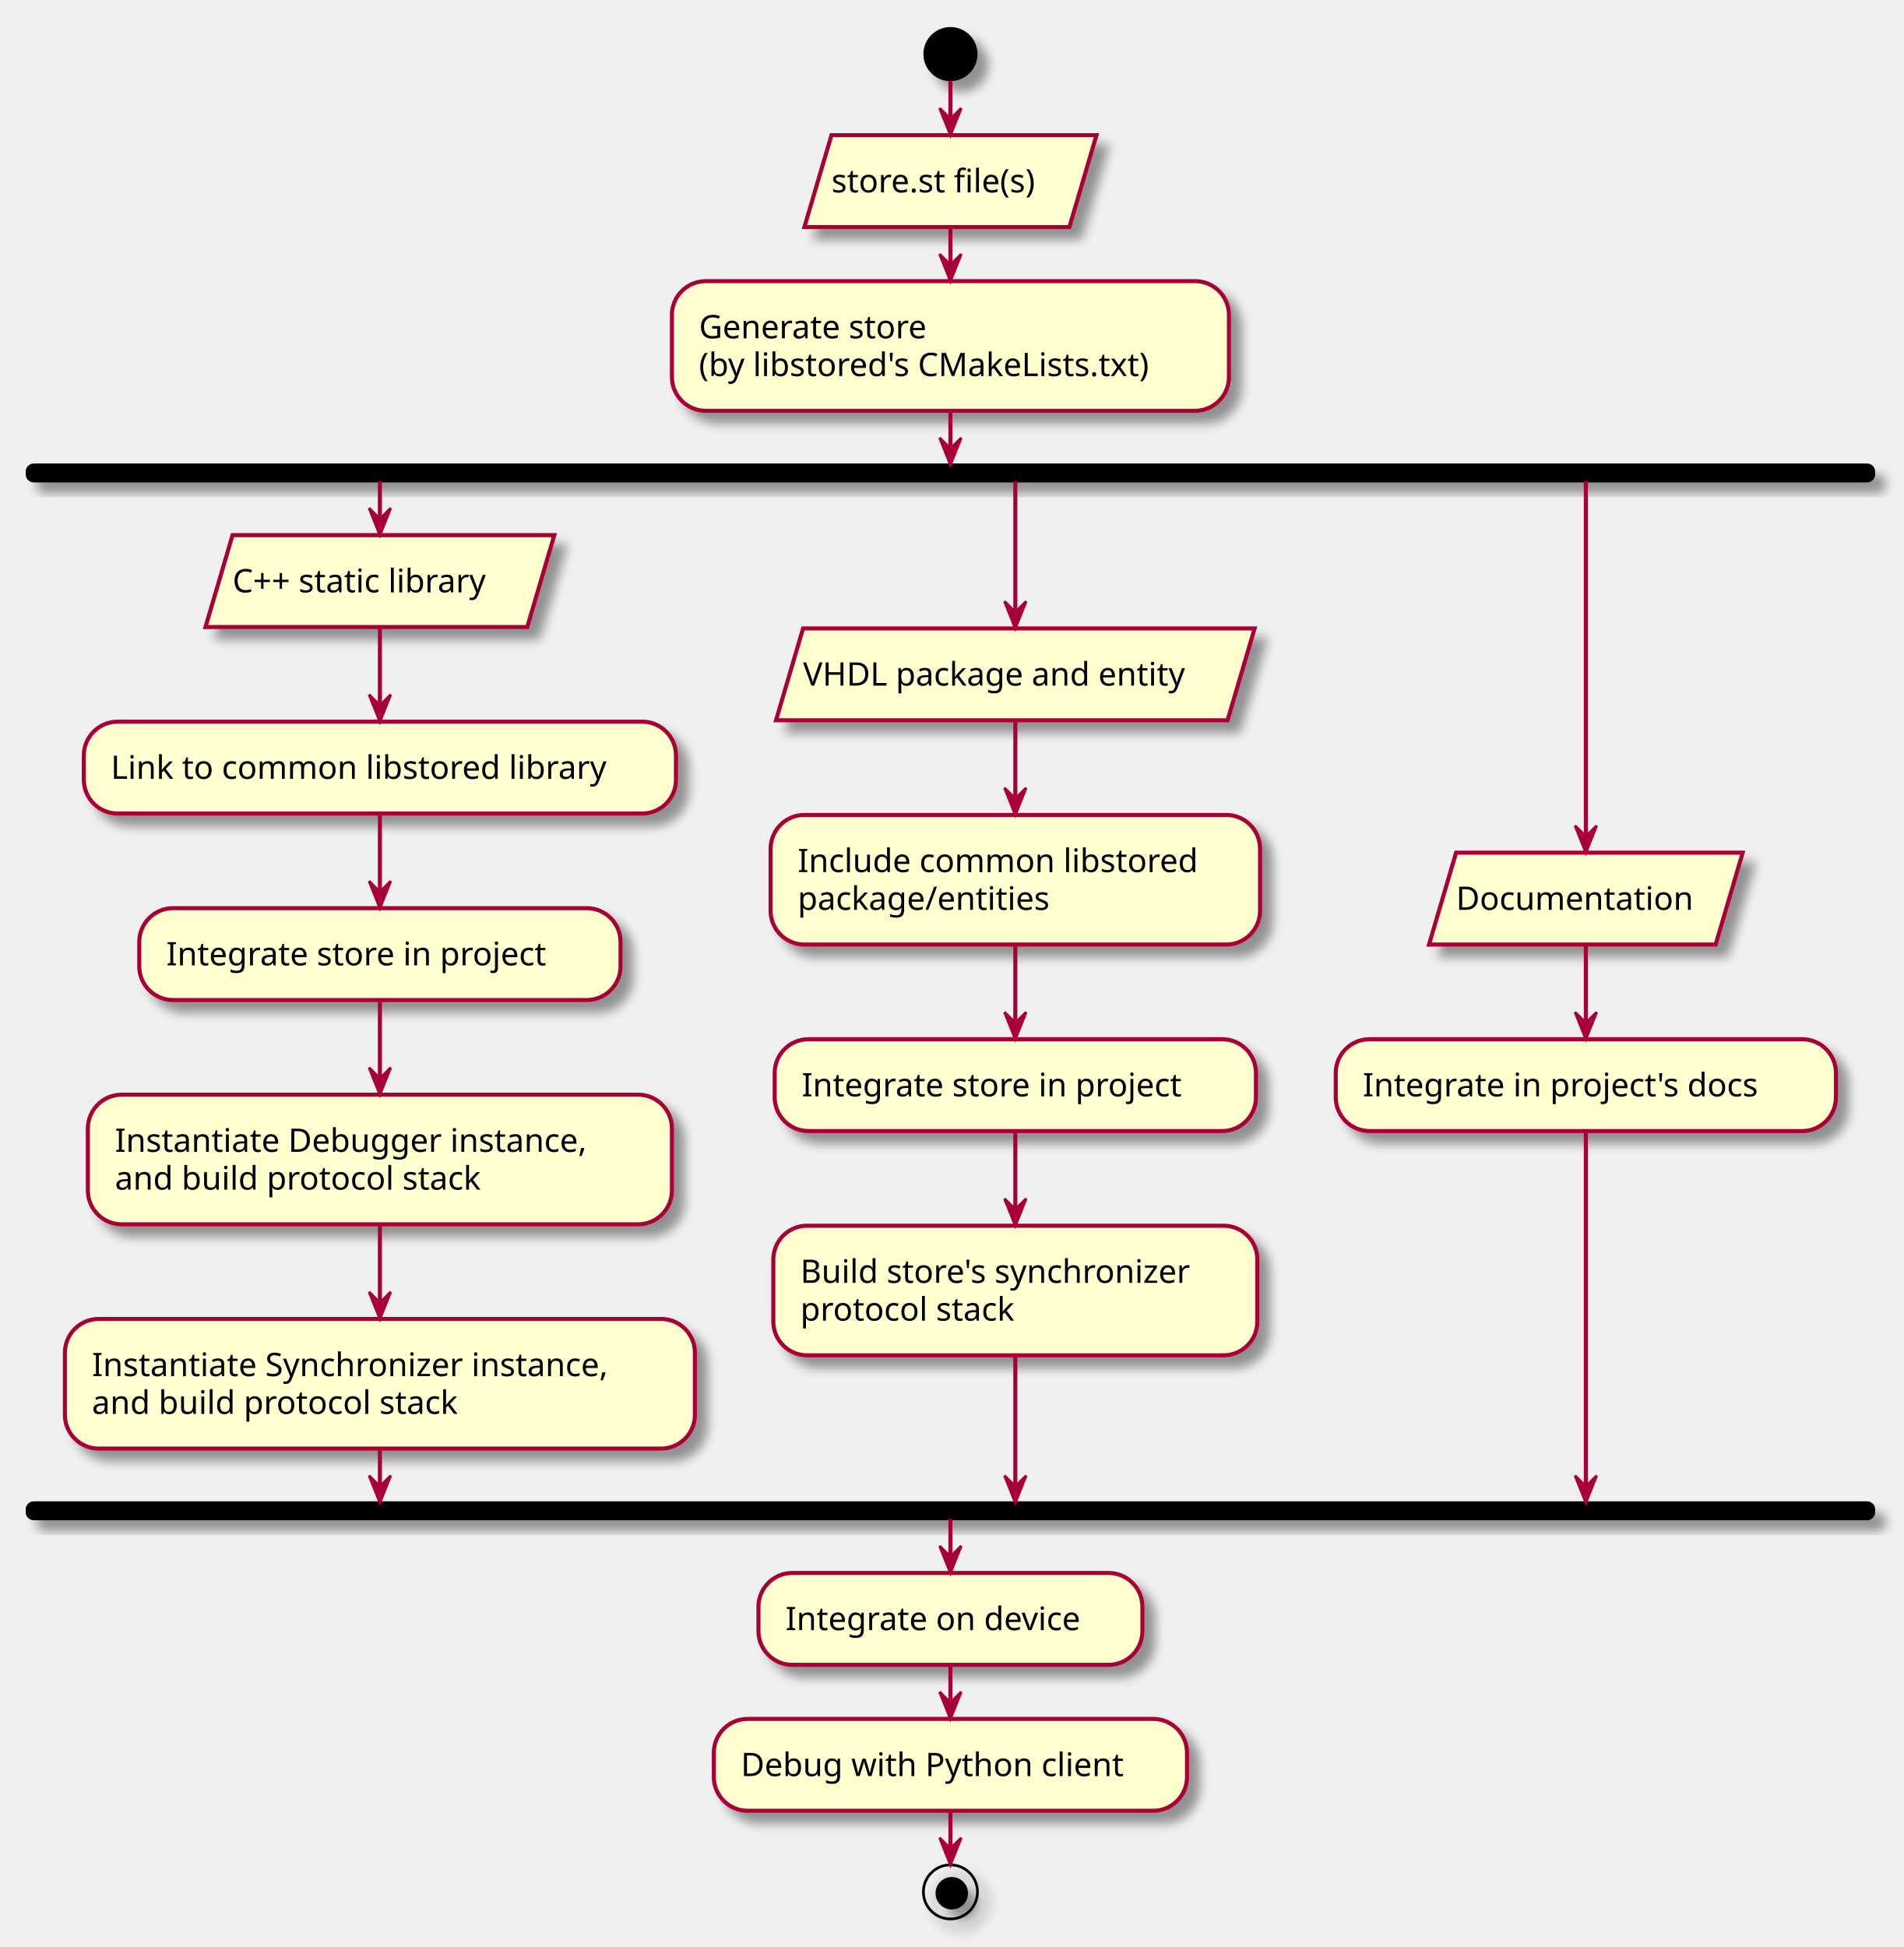
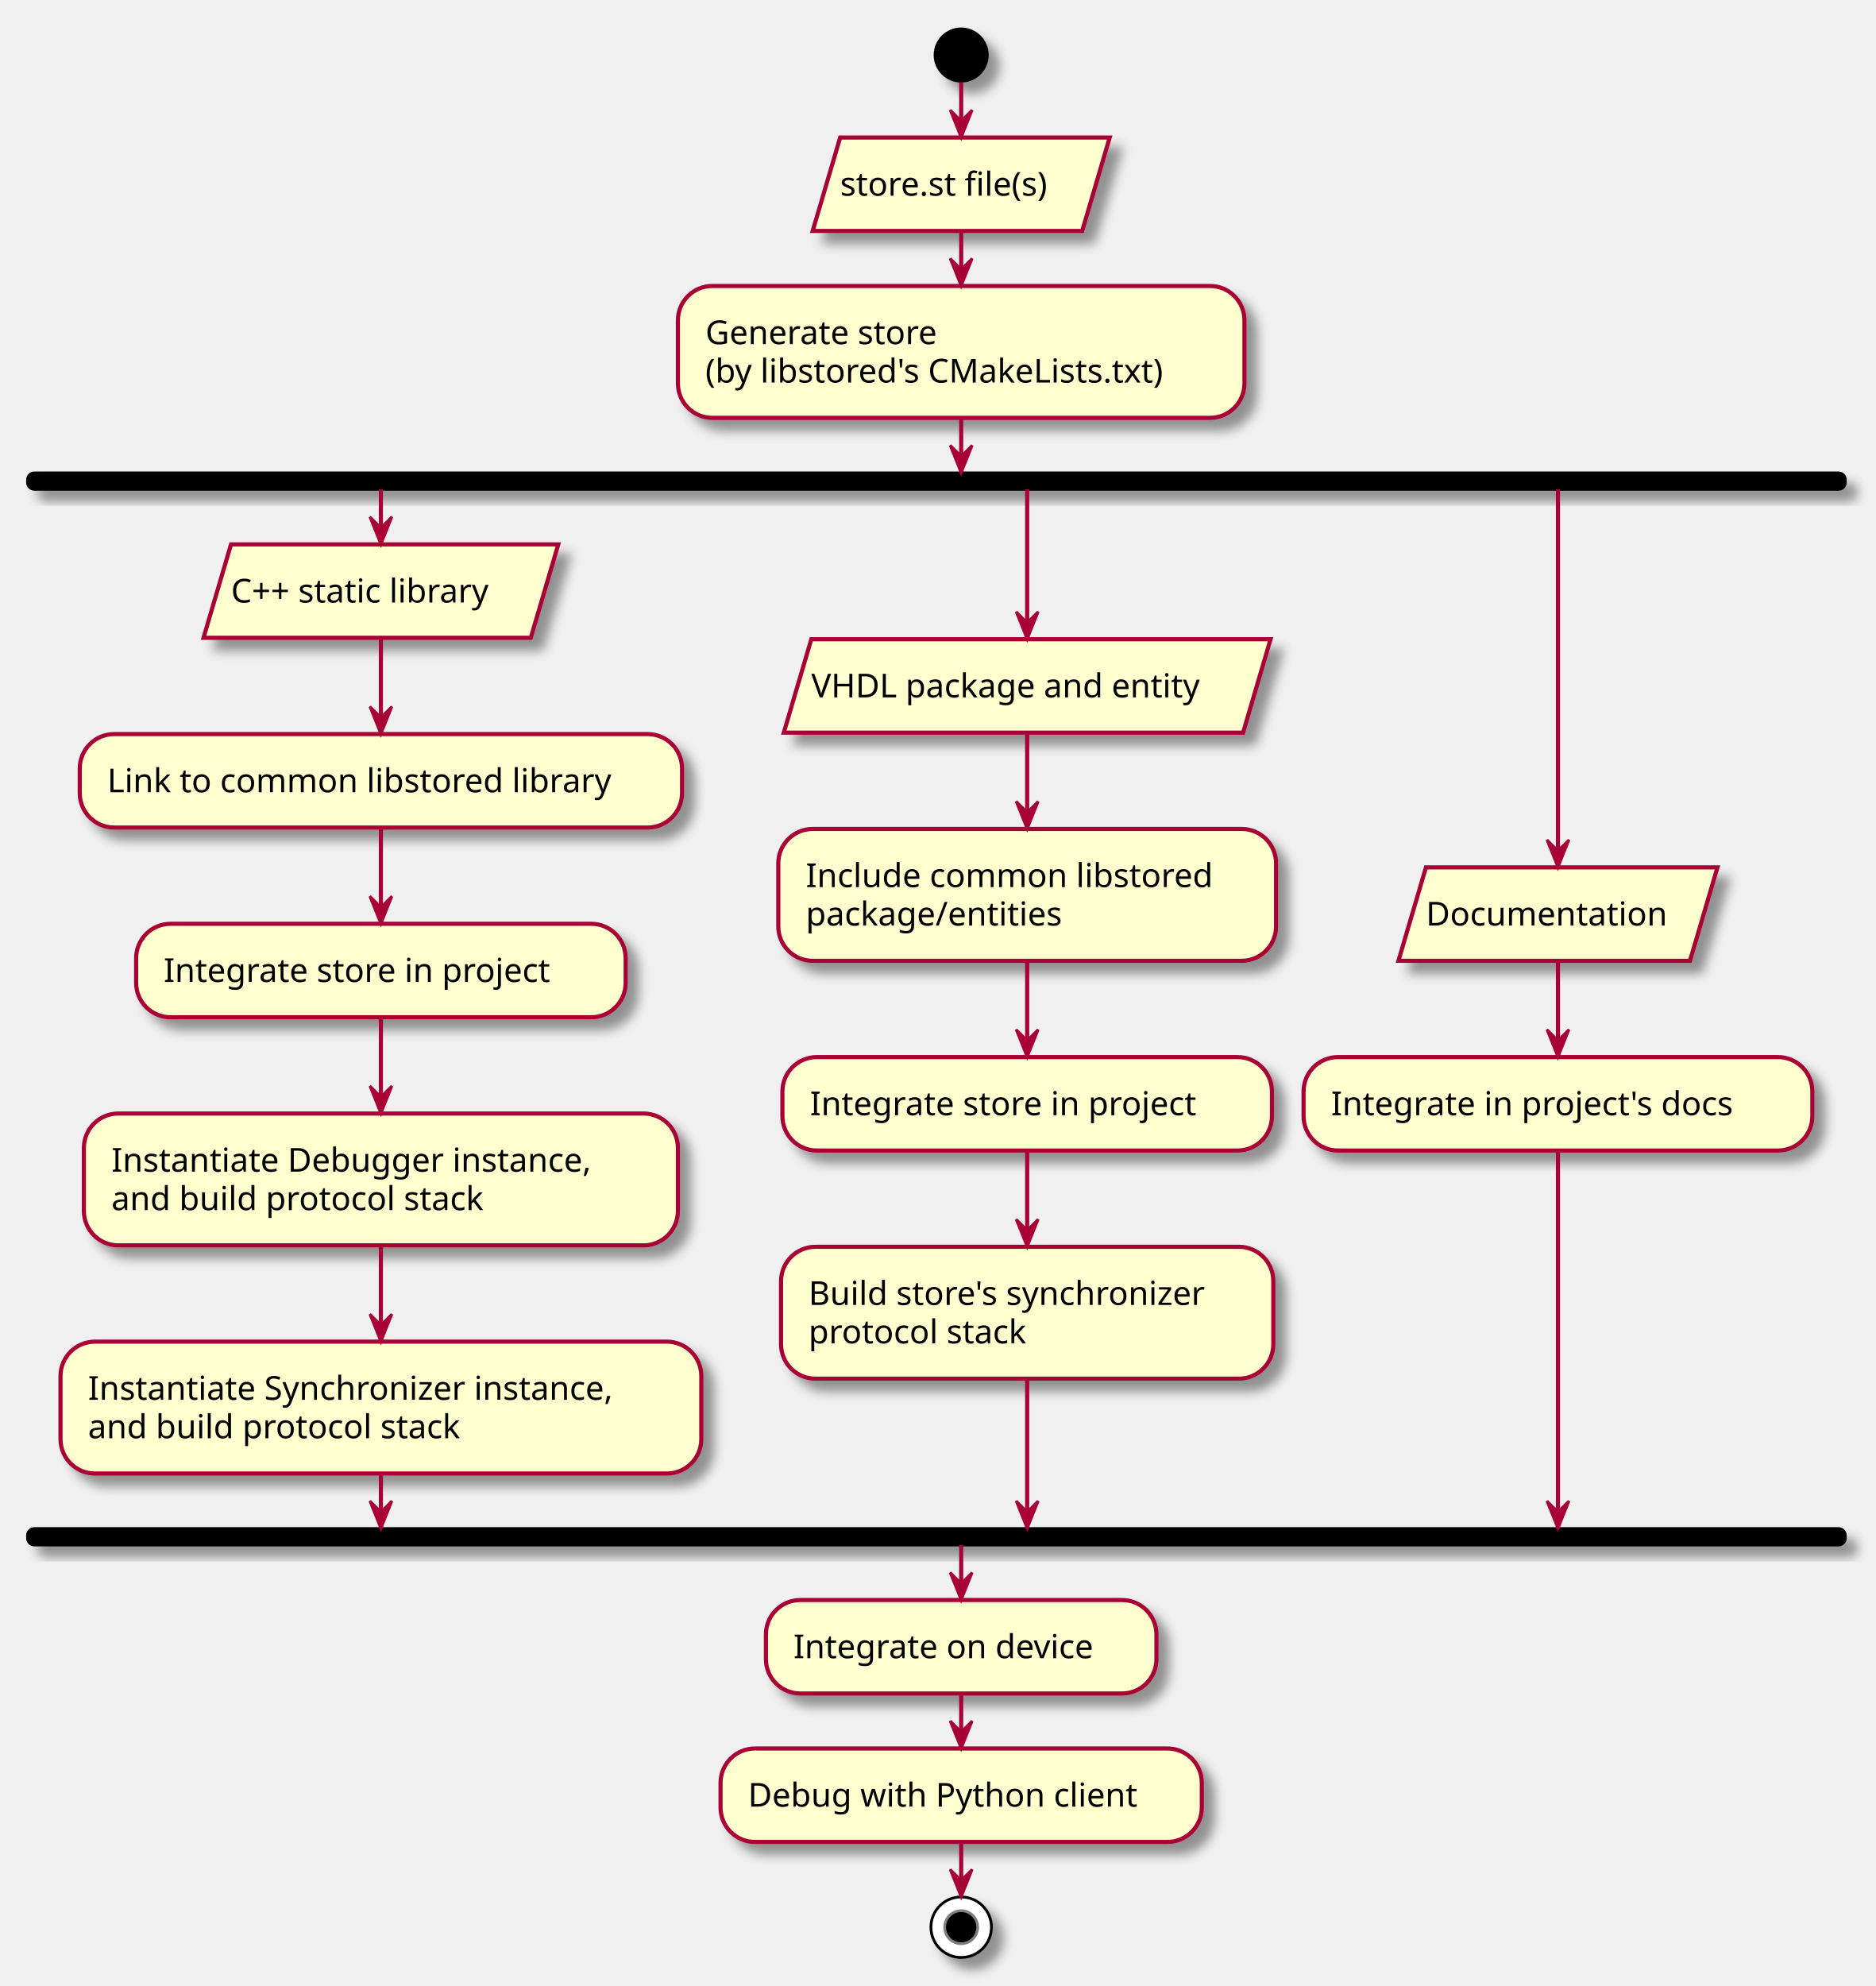
- <svg xmlns="http://www.w3.org/2000/svg" contentScriptType="application/ecmascript" contentStyleType="text/css" height="720px" preserveAspectRatio="none" style="width:704px;height:720px;" version="1.1" viewBox="0 0 704 720" width="704px" zoomAndPan="magnify">
+ <svg xmlns="http://www.w3.org/2000/svg" contentScriptType="application/ecmascript" contentStyleType="text/css" height="722px" preserveAspectRatio="none" style="width:682px;height:722px;" version="1.1" viewBox="0 0 682 722" width="682px" zoomAndPan="magnify">
  <defs>
    <filter height="300%" id="f1a53gqzem1jlj" width="300%" x="-1" y="-1">
      <feGaussianBlur result="blurOut" stdDeviation="2.0" />
      <feColorMatrix in="blurOut" result="blurOut2" type="matrix" values="0 0 0 0 0 0 0 0 0 0 0 0 0 0 0 0 0 0 .4 0" />
      <feOffset dx="4.0" dy="4.0" in="blurOut2" result="blurOut3" />
      <feBlend in="SourceGraphic" in2="blurOut3" mode="normal" />
    </filter>
  </defs>
  <g>
-     <ellipse cx="351.5" cy="20" fill="#000000" filter="url(#f1a53gqzem1jlj)" rx="10" ry="10" style="stroke: none; stroke-width: 1.0;" />
-     <polygon fill="#FEFECE" filter="url(#f1a53gqzem1jlj)" points="307.5,50,405.5,50,395.5,83.969,297.5,83.969" style="stroke: #A80036; stroke-width: 1.5;" />
-     <text fill="#000000" font-family="sans-serif" font-size="12" lengthAdjust="spacingAndGlyphs" textLength="88" x="307.5" y="71.139">store.st file(s)</text>
-     <rect fill="#FEFECE" filter="url(#f1a53gqzem1jlj)" height="47.938" rx="12.5" ry="12.5" style="stroke: #A80036; stroke-width: 1.5;" width="206" x="248.5" y="103.969" />
-     <text fill="#000000" font-family="sans-serif" font-size="12" lengthAdjust="spacingAndGlyphs" textLength="96" x="258.5" y="125.107">Generate store</text>
-     <text fill="#000000" font-family="sans-serif" font-size="12" lengthAdjust="spacingAndGlyphs" textLength="186" x="258.5" y="139.076">(by libstored's CMakeLists.txt)</text>
-     <rect fill="#000000" filter="url(#f1a53gqzem1jlj)" height="6" rx="2.5" ry="2.5" style="stroke: #000000; stroke-width: 1.0;" width="683" x="10" y="171.906" />
-     <polygon fill="#FEFECE" filter="url(#f1a53gqzem1jlj)" points="86,197.906,205,197.906,195,231.875,76,231.875" style="stroke: #A80036; stroke-width: 1.5;" />
-     <text fill="#000000" font-family="sans-serif" font-size="12" lengthAdjust="spacingAndGlyphs" textLength="109" x="86" y="219.045">C++ static library</text>
-     <rect fill="#FEFECE" filter="url(#f1a53gqzem1jlj)" height="33.969" rx="12.5" ry="12.5" style="stroke: #A80036; stroke-width: 1.5;" width="219" x="31" y="266.875" />
-     <text fill="#000000" font-family="sans-serif" font-size="12" lengthAdjust="spacingAndGlyphs" textLength="199" x="41" y="288.014">Link to common libstored library</text>
-     <rect fill="#FEFECE" filter="url(#f1a53gqzem1jlj)" height="33.969" rx="12.5" ry="12.5" style="stroke: #A80036; stroke-width: 1.5;" width="178" x="51.5" y="335.844" />
-     <text fill="#000000" font-family="sans-serif" font-size="12" lengthAdjust="spacingAndGlyphs" textLength="158" x="61.5" y="356.982">Integrate store in project</text>
-     <rect fill="#FEFECE" filter="url(#f1a53gqzem1jlj)" height="47.938" rx="12.5" ry="12.5" style="stroke: #A80036; stroke-width: 1.5;" width="216" x="32.5" y="404.812" />
-     <text fill="#000000" font-family="sans-serif" font-size="12" lengthAdjust="spacingAndGlyphs" textLength="196" x="42.5" y="425.951">Instantiate Debugger instance,</text>
-     <text fill="#000000" font-family="sans-serif" font-size="12" lengthAdjust="spacingAndGlyphs" textLength="152" x="42.5" y="439.92">and build protocol stack</text>
-     <rect fill="#FEFECE" filter="url(#f1a53gqzem1jlj)" height="47.938" rx="12.5" ry="12.5" style="stroke: #A80036; stroke-width: 1.5;" width="233" x="24" y="487.75" />
-     <text fill="#000000" font-family="sans-serif" font-size="12" lengthAdjust="spacingAndGlyphs" textLength="213" x="34" y="508.889">Instantiate Synchronizer instance,</text>
-     <text fill="#000000" font-family="sans-serif" font-size="12" lengthAdjust="spacingAndGlyphs" textLength="152" x="34" y="522.857">and build protocol stack</text>
-     <polygon fill="#FEFECE" filter="url(#f1a53gqzem1jlj)" points="297,232.391,464,232.391,454,266.359,287,266.359" style="stroke: #A80036; stroke-width: 1.5;" />
-     <text fill="#000000" font-family="sans-serif" font-size="12" lengthAdjust="spacingAndGlyphs" textLength="157" x="297" y="253.529">VHDL package and entity</text>
-     <rect fill="#FEFECE" filter="url(#f1a53gqzem1jlj)" height="47.938" rx="12.5" ry="12.5" style="stroke: #A80036; stroke-width: 1.5;" width="181" x="285" y="301.359" />
-     <text fill="#000000" font-family="sans-serif" font-size="12" lengthAdjust="spacingAndGlyphs" textLength="161" x="295" y="322.498">Include common libstored</text>
-     <text fill="#000000" font-family="sans-serif" font-size="12" lengthAdjust="spacingAndGlyphs" textLength="105" x="295" y="336.467">package/entities</text>
-     <rect fill="#FEFECE" filter="url(#f1a53gqzem1jlj)" height="33.969" rx="12.5" ry="12.5" style="stroke: #A80036; stroke-width: 1.5;" width="178" x="286.5" y="384.297" />
-     <text fill="#000000" font-family="sans-serif" font-size="12" lengthAdjust="spacingAndGlyphs" textLength="158" x="296.5" y="405.435">Integrate store in project</text>
-     <rect fill="#FEFECE" filter="url(#f1a53gqzem1jlj)" height="47.938" rx="12.5" ry="12.5" style="stroke: #A80036; stroke-width: 1.5;" width="179" x="286" y="453.266" />
-     <text fill="#000000" font-family="sans-serif" font-size="12" lengthAdjust="spacingAndGlyphs" textLength="159" x="296" y="474.404">Build store's synchronizer</text>
-     <text fill="#000000" font-family="sans-serif" font-size="12" lengthAdjust="spacingAndGlyphs" textLength="90" x="296" y="488.373">protocol stack</text>
-     <polygon fill="#FEFECE" filter="url(#f1a53gqzem1jlj)" points="538.5,315.328,644.5,315.328,634.5,349.297,528.5,349.297" style="stroke: #A80036; stroke-width: 1.5;" />
-     <text fill="#000000" font-family="sans-serif" font-size="12" lengthAdjust="spacingAndGlyphs" textLength="96" x="538.5" y="336.467">Documentation</text>
-     <rect fill="#FEFECE" filter="url(#f1a53gqzem1jlj)" height="33.969" rx="12.5" ry="12.5" style="stroke: #A80036; stroke-width: 1.5;" width="185" x="494" y="384.297" />
-     <text fill="#000000" font-family="sans-serif" font-size="12" lengthAdjust="spacingAndGlyphs" textLength="165" x="504" y="405.435">Integrate in project's docs</text>
-     <rect fill="#000000" filter="url(#f1a53gqzem1jlj)" height="6" rx="2.5" ry="2.5" style="stroke: #000000; stroke-width: 1.0;" width="683" x="10" y="555.688" />
-     <rect fill="#FEFECE" filter="url(#f1a53gqzem1jlj)" height="33.969" rx="12.5" ry="12.5" style="stroke: #A80036; stroke-width: 1.5;" width="142" x="280.5" y="581.688" />
-     <text fill="#000000" font-family="sans-serif" font-size="12" lengthAdjust="spacingAndGlyphs" textLength="122" x="290.5" y="602.826">Integrate on device</text>
-     <rect fill="#FEFECE" filter="url(#f1a53gqzem1jlj)" height="33.969" rx="12.5" ry="12.5" style="stroke: #A80036; stroke-width: 1.5;" width="175" x="264" y="635.656" />
-     <text fill="#000000" font-family="sans-serif" font-size="12" lengthAdjust="spacingAndGlyphs" textLength="155" x="274" y="656.795">Debug with Python client</text>
-     <ellipse cx="351.5" cy="699.625" fill="none" filter="url(#f1a53gqzem1jlj)" rx="10" ry="10" style="stroke: #000000; stroke-width: 1.0;" />
-     <ellipse cx="352" cy="700.125" fill="#000000" filter="url(#f1a53gqzem1jlj)" rx="6" ry="6" style="stroke: none; stroke-width: 1.0;" />
-     <line style="stroke: #A80036; stroke-width: 1.5;" x1="351.5" x2="351.5" y1="30" y2="50" />
-     <polygon fill="#A80036" points="347.5,40,351.5,50,355.5,40,351.5,44" style="stroke: #A80036; stroke-width: 1.0;" />
-     <line style="stroke: #A80036; stroke-width: 1.5;" x1="351.5" x2="351.5" y1="83.969" y2="103.969" />
-     <polygon fill="#A80036" points="347.5,93.969,351.5,103.969,355.5,93.969,351.5,97.969" style="stroke: #A80036; stroke-width: 1.0;" />
-     <line style="stroke: #A80036; stroke-width: 1.5;" x1="140.5" x2="140.5" y1="231.875" y2="266.875" />
-     <polygon fill="#A80036" points="136.5,256.875,140.5,266.875,144.5,256.875,140.5,260.875" style="stroke: #A80036; stroke-width: 1.0;" />
-     <line style="stroke: #A80036; stroke-width: 1.5;" x1="140.5" x2="140.5" y1="300.844" y2="335.844" />
-     <polygon fill="#A80036" points="136.5,325.844,140.5,335.844,144.5,325.844,140.5,329.844" style="stroke: #A80036; stroke-width: 1.0;" />
-     <line style="stroke: #A80036; stroke-width: 1.5;" x1="140.5" x2="140.5" y1="369.812" y2="404.812" />
-     <polygon fill="#A80036" points="136.5,394.812,140.5,404.812,144.5,394.812,140.5,398.812" style="stroke: #A80036; stroke-width: 1.0;" />
-     <line style="stroke: #A80036; stroke-width: 1.5;" x1="140.5" x2="140.5" y1="452.75" y2="487.75" />
-     <polygon fill="#A80036" points="136.5,477.75,140.5,487.75,144.5,477.75,140.5,481.75" style="stroke: #A80036; stroke-width: 1.0;" />
-     <line style="stroke: #A80036; stroke-width: 1.5;" x1="375.5" x2="375.5" y1="266.359" y2="301.359" />
-     <polygon fill="#A80036" points="371.5,291.359,375.5,301.359,379.5,291.359,375.5,295.359" style="stroke: #A80036; stroke-width: 1.0;" />
-     <line style="stroke: #A80036; stroke-width: 1.5;" x1="375.5" x2="375.5" y1="349.297" y2="384.297" />
-     <polygon fill="#A80036" points="371.5,374.297,375.5,384.297,379.5,374.297,375.5,378.297" style="stroke: #A80036; stroke-width: 1.0;" />
-     <line style="stroke: #A80036; stroke-width: 1.5;" x1="375.5" x2="375.5" y1="418.266" y2="453.266" />
-     <polygon fill="#A80036" points="371.5,443.266,375.5,453.266,379.5,443.266,375.5,447.266" style="stroke: #A80036; stroke-width: 1.0;" />
-     <line style="stroke: #A80036; stroke-width: 1.5;" x1="586.5" x2="586.5" y1="349.297" y2="384.297" />
-     <polygon fill="#A80036" points="582.5,374.297,586.5,384.297,590.5,374.297,586.5,378.297" style="stroke: #A80036; stroke-width: 1.0;" />
-     <line style="stroke: #A80036; stroke-width: 1.5;" x1="140.5" x2="140.5" y1="177.906" y2="197.906" />
-     <polygon fill="#A80036" points="136.5,187.906,140.5,197.906,144.5,187.906,140.5,191.906" style="stroke: #A80036; stroke-width: 1.0;" />
-     <line style="stroke: #A80036; stroke-width: 1.5;" x1="375.5" x2="375.5" y1="177.906" y2="232.391" />
-     <polygon fill="#A80036" points="371.5,222.391,375.5,232.391,379.5,222.391,375.5,226.391" style="stroke: #A80036; stroke-width: 1.0;" />
-     <line style="stroke: #A80036; stroke-width: 1.5;" x1="586.5" x2="586.5" y1="177.906" y2="315.328" />
-     <polygon fill="#A80036" points="582.5,305.328,586.5,315.328,590.5,305.328,586.5,309.328" style="stroke: #A80036; stroke-width: 1.0;" />
-     <line style="stroke: #A80036; stroke-width: 1.5;" x1="140.5" x2="140.5" y1="535.688" y2="555.688" />
-     <polygon fill="#A80036" points="136.5,545.688,140.5,555.688,144.5,545.688,140.5,549.688" style="stroke: #A80036; stroke-width: 1.0;" />
-     <line style="stroke: #A80036; stroke-width: 1.5;" x1="375.5" x2="375.5" y1="501.203" y2="555.688" />
-     <polygon fill="#A80036" points="371.5,545.688,375.5,555.688,379.5,545.688,375.5,549.688" style="stroke: #A80036; stroke-width: 1.0;" />
-     <line style="stroke: #A80036; stroke-width: 1.5;" x1="586.5" x2="586.5" y1="418.266" y2="555.688" />
-     <polygon fill="#A80036" points="582.5,545.688,586.5,555.688,590.5,545.688,586.5,549.688" style="stroke: #A80036; stroke-width: 1.0;" />
-     <line style="stroke: #A80036; stroke-width: 1.5;" x1="351.5" x2="351.5" y1="151.906" y2="171.906" />
-     <polygon fill="#A80036" points="347.5,161.906,351.5,171.906,355.5,161.906,351.5,165.906" style="stroke: #A80036; stroke-width: 1.0;" />
-     <line style="stroke: #A80036; stroke-width: 1.5;" x1="351.5" x2="351.5" y1="561.688" y2="581.688" />
-     <polygon fill="#A80036" points="347.5,571.688,351.5,581.688,355.5,571.688,351.5,575.688" style="stroke: #A80036; stroke-width: 1.0;" />
-     <line style="stroke: #A80036; stroke-width: 1.5;" x1="351.5" x2="351.5" y1="615.656" y2="635.656" />
-     <polygon fill="#A80036" points="347.5,625.656,351.5,635.656,355.5,625.656,351.5,629.656" style="stroke: #A80036; stroke-width: 1.0;" />
-     <line style="stroke: #A80036; stroke-width: 1.5;" x1="351.5" x2="351.5" y1="669.625" y2="689.625" />
-     <polygon fill="#A80036" points="347.5,679.625,351.5,689.625,355.5,679.625,351.5,683.625" style="stroke: #A80036; stroke-width: 1.0;" />
+     <ellipse cx="349.5" cy="20" fill="#000000" filter="url(#f1a53gqzem1jlj)" rx="10" ry="10" style="stroke: none; stroke-width: 1.0;" />
+     <polygon fill="#FEFECE" filter="url(#f1a53gqzem1jlj)" points="305.5,50,403.5,50,393.5,83.969,295.5,83.969" style="stroke: #A80036; stroke-width: 1.5;" />
+     <text fill="#000000" font-family="sans-serif" font-size="12" lengthAdjust="spacingAndGlyphs" textLength="88" x="305.5" y="71.139">store.st file(s)</text>
+     <rect fill="#FEFECE" filter="url(#f1a53gqzem1jlj)" height="47.938" rx="12.5" ry="12.5" style="stroke: #A80036; stroke-width: 1.5;" width="206" x="246.5" y="103.969" />
+     <text fill="#000000" font-family="sans-serif" font-size="12" lengthAdjust="spacingAndGlyphs" textLength="96" x="256.5" y="125.107">Generate store</text>
+     <text fill="#000000" font-family="sans-serif" font-size="12" lengthAdjust="spacingAndGlyphs" textLength="186" x="256.5" y="139.076">(by libstored's CMakeLists.txt)</text>
+     <rect fill="#000000" filter="url(#f1a53gqzem1jlj)" height="6" rx="2.5" ry="2.5" style="stroke: #000000; stroke-width: 1.0;" width="661" x="10" y="171.906" />
+     <polygon fill="#FEFECE" filter="url(#f1a53gqzem1jlj)" points="84,197.906,203,197.906,193,231.875,74,231.875" style="stroke: #A80036; stroke-width: 1.5;" />
+     <text fill="#000000" font-family="sans-serif" font-size="12" lengthAdjust="spacingAndGlyphs" textLength="109" x="84" y="219.045">C++ static library</text>
+     <rect fill="#FEFECE" filter="url(#f1a53gqzem1jlj)" height="33.969" rx="12.5" ry="12.5" style="stroke: #A80036; stroke-width: 1.5;" width="219" x="29" y="266.875" />
+     <text fill="#000000" font-family="sans-serif" font-size="12" lengthAdjust="spacingAndGlyphs" textLength="199" x="39" y="288.014">Link to common libstored library</text>
+     <rect fill="#FEFECE" filter="url(#f1a53gqzem1jlj)" height="33.969" rx="12.5" ry="12.5" style="stroke: #A80036; stroke-width: 1.5;" width="178" x="49.5" y="335.844" />
+     <text fill="#000000" font-family="sans-serif" font-size="12" lengthAdjust="spacingAndGlyphs" textLength="158" x="59.5" y="356.982">Integrate store in project</text>
+     <rect fill="#FEFECE" filter="url(#f1a53gqzem1jlj)" height="47.938" rx="12.5" ry="12.5" style="stroke: #A80036; stroke-width: 1.5;" width="216" x="30.5" y="404.812" />
+     <text fill="#000000" font-family="sans-serif" font-size="12" lengthAdjust="spacingAndGlyphs" textLength="196" x="40.5" y="425.951">Instantiate Debugger instance,</text>
+     <text fill="#000000" font-family="sans-serif" font-size="12" lengthAdjust="spacingAndGlyphs" textLength="152" x="40.5" y="439.92">and build protocol stack</text>
+     <rect fill="#FEFECE" filter="url(#f1a53gqzem1jlj)" height="47.938" rx="12.5" ry="12.5" style="stroke: #A80036; stroke-width: 1.5;" width="233" x="22" y="487.75" />
+     <text fill="#000000" font-family="sans-serif" font-size="12" lengthAdjust="spacingAndGlyphs" textLength="213" x="32" y="508.889">Instantiate Synchronizer instance,</text>
+     <text fill="#000000" font-family="sans-serif" font-size="12" lengthAdjust="spacingAndGlyphs" textLength="152" x="32" y="522.857">and build protocol stack</text>
+     <polygon fill="#FEFECE" filter="url(#f1a53gqzem1jlj)" points="295,232.391,462,232.391,452,266.359,285,266.359" style="stroke: #A80036; stroke-width: 1.5;" />
+     <text fill="#000000" font-family="sans-serif" font-size="12" lengthAdjust="spacingAndGlyphs" textLength="157" x="295" y="253.529">VHDL package and entity</text>
+     <rect fill="#FEFECE" filter="url(#f1a53gqzem1jlj)" height="47.938" rx="12.5" ry="12.5" style="stroke: #A80036; stroke-width: 1.5;" width="181" x="283" y="301.359" />
+     <text fill="#000000" font-family="sans-serif" font-size="12" lengthAdjust="spacingAndGlyphs" textLength="161" x="293" y="322.498">Include common libstored</text>
+     <text fill="#000000" font-family="sans-serif" font-size="12" lengthAdjust="spacingAndGlyphs" textLength="105" x="293" y="336.467">package/entities</text>
+     <rect fill="#FEFECE" filter="url(#f1a53gqzem1jlj)" height="33.969" rx="12.5" ry="12.5" style="stroke: #A80036; stroke-width: 1.5;" width="178" x="284.5" y="384.297" />
+     <text fill="#000000" font-family="sans-serif" font-size="12" lengthAdjust="spacingAndGlyphs" textLength="158" x="294.5" y="405.435">Integrate store in project</text>
+     <rect fill="#FEFECE" filter="url(#f1a53gqzem1jlj)" height="47.938" rx="12.5" ry="12.5" style="stroke: #A80036; stroke-width: 1.5;" width="179" x="284" y="453.266" />
+     <text fill="#000000" font-family="sans-serif" font-size="12" lengthAdjust="spacingAndGlyphs" textLength="159" x="294" y="474.404">Build store's synchronizer</text>
+     <text fill="#000000" font-family="sans-serif" font-size="12" lengthAdjust="spacingAndGlyphs" textLength="90" x="294" y="488.373">protocol stack</text>
+     <polygon fill="#FEFECE" filter="url(#f1a53gqzem1jlj)" points="518.5,315.328,624.5,315.328,614.5,349.297,508.5,349.297" style="stroke: #A80036; stroke-width: 1.5;" />
+     <text fill="#000000" font-family="sans-serif" font-size="12" lengthAdjust="spacingAndGlyphs" textLength="96" x="518.5" y="336.467">Documentation</text>
+     <rect fill="#FEFECE" filter="url(#f1a53gqzem1jlj)" height="33.969" rx="12.5" ry="12.5" style="stroke: #A80036; stroke-width: 1.5;" width="185" x="474" y="384.297" />
+     <text fill="#000000" font-family="sans-serif" font-size="12" lengthAdjust="spacingAndGlyphs" textLength="165" x="484" y="405.435">Integrate in project's docs</text>
+     <rect fill="#000000" filter="url(#f1a53gqzem1jlj)" height="6" rx="2.5" ry="2.5" style="stroke: #000000; stroke-width: 1.0;" width="661" x="10" y="555.688" />
+     <rect fill="#FEFECE" filter="url(#f1a53gqzem1jlj)" height="33.969" rx="12.5" ry="12.5" style="stroke: #A80036; stroke-width: 1.5;" width="142" x="278.5" y="581.688" />
+     <text fill="#000000" font-family="sans-serif" font-size="12" lengthAdjust="spacingAndGlyphs" textLength="122" x="288.5" y="602.826">Integrate on device</text>
+     <rect fill="#FEFECE" filter="url(#f1a53gqzem1jlj)" height="33.969" rx="12.5" ry="12.5" style="stroke: #A80036; stroke-width: 1.5;" width="175" x="262" y="635.656" />
+     <text fill="#000000" font-family="sans-serif" font-size="12" lengthAdjust="spacingAndGlyphs" textLength="155" x="272" y="656.795">Debug with Python client</text>
+     <ellipse cx="349.5" cy="700.625" fill="#FFFFFF" filter="url(#f1a53gqzem1jlj)" rx="11" ry="11" style="stroke: #000000; stroke-width: 1.0;" />
+     <ellipse cx="349.5" cy="700.625" fill="#000000" rx="6" ry="6" style="stroke: #7F7F7F; stroke-width: 1.0;" />
+     <line style="stroke: #A80036; stroke-width: 1.5;" x1="349.5" x2="349.5" y1="30" y2="50" />
+     <polygon fill="#A80036" points="345.5,40,349.5,50,353.5,40,349.5,44" style="stroke: #A80036; stroke-width: 1.0;" />
+     <line style="stroke: #A80036; stroke-width: 1.5;" x1="349.5" x2="349.5" y1="83.969" y2="103.969" />
+     <polygon fill="#A80036" points="345.5,93.969,349.5,103.969,353.5,93.969,349.5,97.969" style="stroke: #A80036; stroke-width: 1.0;" />
+     <line style="stroke: #A80036; stroke-width: 1.5;" x1="138.5" x2="138.5" y1="231.875" y2="266.875" />
+     <polygon fill="#A80036" points="134.5,256.875,138.5,266.875,142.5,256.875,138.5,260.875" style="stroke: #A80036; stroke-width: 1.0;" />
+     <line style="stroke: #A80036; stroke-width: 1.5;" x1="138.5" x2="138.5" y1="300.844" y2="335.844" />
+     <polygon fill="#A80036" points="134.5,325.844,138.5,335.844,142.5,325.844,138.5,329.844" style="stroke: #A80036; stroke-width: 1.0;" />
+     <line style="stroke: #A80036; stroke-width: 1.5;" x1="138.5" x2="138.5" y1="369.812" y2="404.812" />
+     <polygon fill="#A80036" points="134.5,394.812,138.5,404.812,142.5,394.812,138.5,398.812" style="stroke: #A80036; stroke-width: 1.0;" />
+     <line style="stroke: #A80036; stroke-width: 1.5;" x1="138.5" x2="138.5" y1="452.75" y2="487.75" />
+     <polygon fill="#A80036" points="134.5,477.75,138.5,487.75,142.5,477.75,138.5,481.75" style="stroke: #A80036; stroke-width: 1.0;" />
+     <line style="stroke: #A80036; stroke-width: 1.5;" x1="373.5" x2="373.5" y1="266.359" y2="301.359" />
+     <polygon fill="#A80036" points="369.5,291.359,373.5,301.359,377.5,291.359,373.5,295.359" style="stroke: #A80036; stroke-width: 1.0;" />
+     <line style="stroke: #A80036; stroke-width: 1.5;" x1="373.5" x2="373.5" y1="349.297" y2="384.297" />
+     <polygon fill="#A80036" points="369.5,374.297,373.5,384.297,377.5,374.297,373.5,378.297" style="stroke: #A80036; stroke-width: 1.0;" />
+     <line style="stroke: #A80036; stroke-width: 1.5;" x1="373.5" x2="373.5" y1="418.266" y2="453.266" />
+     <polygon fill="#A80036" points="369.5,443.266,373.5,453.266,377.5,443.266,373.5,447.266" style="stroke: #A80036; stroke-width: 1.0;" />
+     <line style="stroke: #A80036; stroke-width: 1.5;" x1="566.5" x2="566.5" y1="349.297" y2="384.297" />
+     <polygon fill="#A80036" points="562.5,374.297,566.5,384.297,570.5,374.297,566.5,378.297" style="stroke: #A80036; stroke-width: 1.0;" />
+     <line style="stroke: #A80036; stroke-width: 1.5;" x1="138.5" x2="138.5" y1="177.906" y2="197.906" />
+     <polygon fill="#A80036" points="134.5,187.906,138.5,197.906,142.5,187.906,138.5,191.906" style="stroke: #A80036; stroke-width: 1.0;" />
+     <line style="stroke: #A80036; stroke-width: 1.5;" x1="373.5" x2="373.5" y1="177.906" y2="232.391" />
+     <polygon fill="#A80036" points="369.5,222.391,373.5,232.391,377.5,222.391,373.5,226.391" style="stroke: #A80036; stroke-width: 1.0;" />
+     <line style="stroke: #A80036; stroke-width: 1.5;" x1="566.5" x2="566.5" y1="177.906" y2="315.328" />
+     <polygon fill="#A80036" points="562.5,305.328,566.5,315.328,570.5,305.328,566.5,309.328" style="stroke: #A80036; stroke-width: 1.0;" />
+     <line style="stroke: #A80036; stroke-width: 1.5;" x1="138.5" x2="138.5" y1="535.688" y2="555.688" />
+     <polygon fill="#A80036" points="134.5,545.688,138.5,555.688,142.5,545.688,138.5,549.688" style="stroke: #A80036; stroke-width: 1.0;" />
+     <line style="stroke: #A80036; stroke-width: 1.5;" x1="373.5" x2="373.5" y1="501.203" y2="555.688" />
+     <polygon fill="#A80036" points="369.5,545.688,373.5,555.688,377.5,545.688,373.5,549.688" style="stroke: #A80036; stroke-width: 1.0;" />
+     <line style="stroke: #A80036; stroke-width: 1.5;" x1="566.5" x2="566.5" y1="418.266" y2="555.688" />
+     <polygon fill="#A80036" points="562.5,545.688,566.5,555.688,570.5,545.688,566.5,549.688" style="stroke: #A80036; stroke-width: 1.0;" />
+     <line style="stroke: #A80036; stroke-width: 1.5;" x1="349.5" x2="349.5" y1="151.906" y2="171.906" />
+     <polygon fill="#A80036" points="345.5,161.906,349.5,171.906,353.5,161.906,349.5,165.906" style="stroke: #A80036; stroke-width: 1.0;" />
+     <line style="stroke: #A80036; stroke-width: 1.5;" x1="349.5" x2="349.5" y1="561.688" y2="581.688" />
+     <polygon fill="#A80036" points="345.5,571.688,349.5,581.688,353.5,571.688,349.5,575.688" style="stroke: #A80036; stroke-width: 1.0;" />
+     <line style="stroke: #A80036; stroke-width: 1.5;" x1="349.5" x2="349.5" y1="615.656" y2="635.656" />
+     <polygon fill="#A80036" points="345.5,625.656,349.5,635.656,353.5,625.656,349.5,629.656" style="stroke: #A80036; stroke-width: 1.0;" />
+     <line style="stroke: #A80036; stroke-width: 1.5;" x1="349.5" x2="349.5" y1="669.625" y2="689.625" />
+     <polygon fill="#A80036" points="345.5,679.625,349.5,689.625,353.5,679.625,349.5,683.625" style="stroke: #A80036; stroke-width: 1.0;" />
  </g>
</svg>
